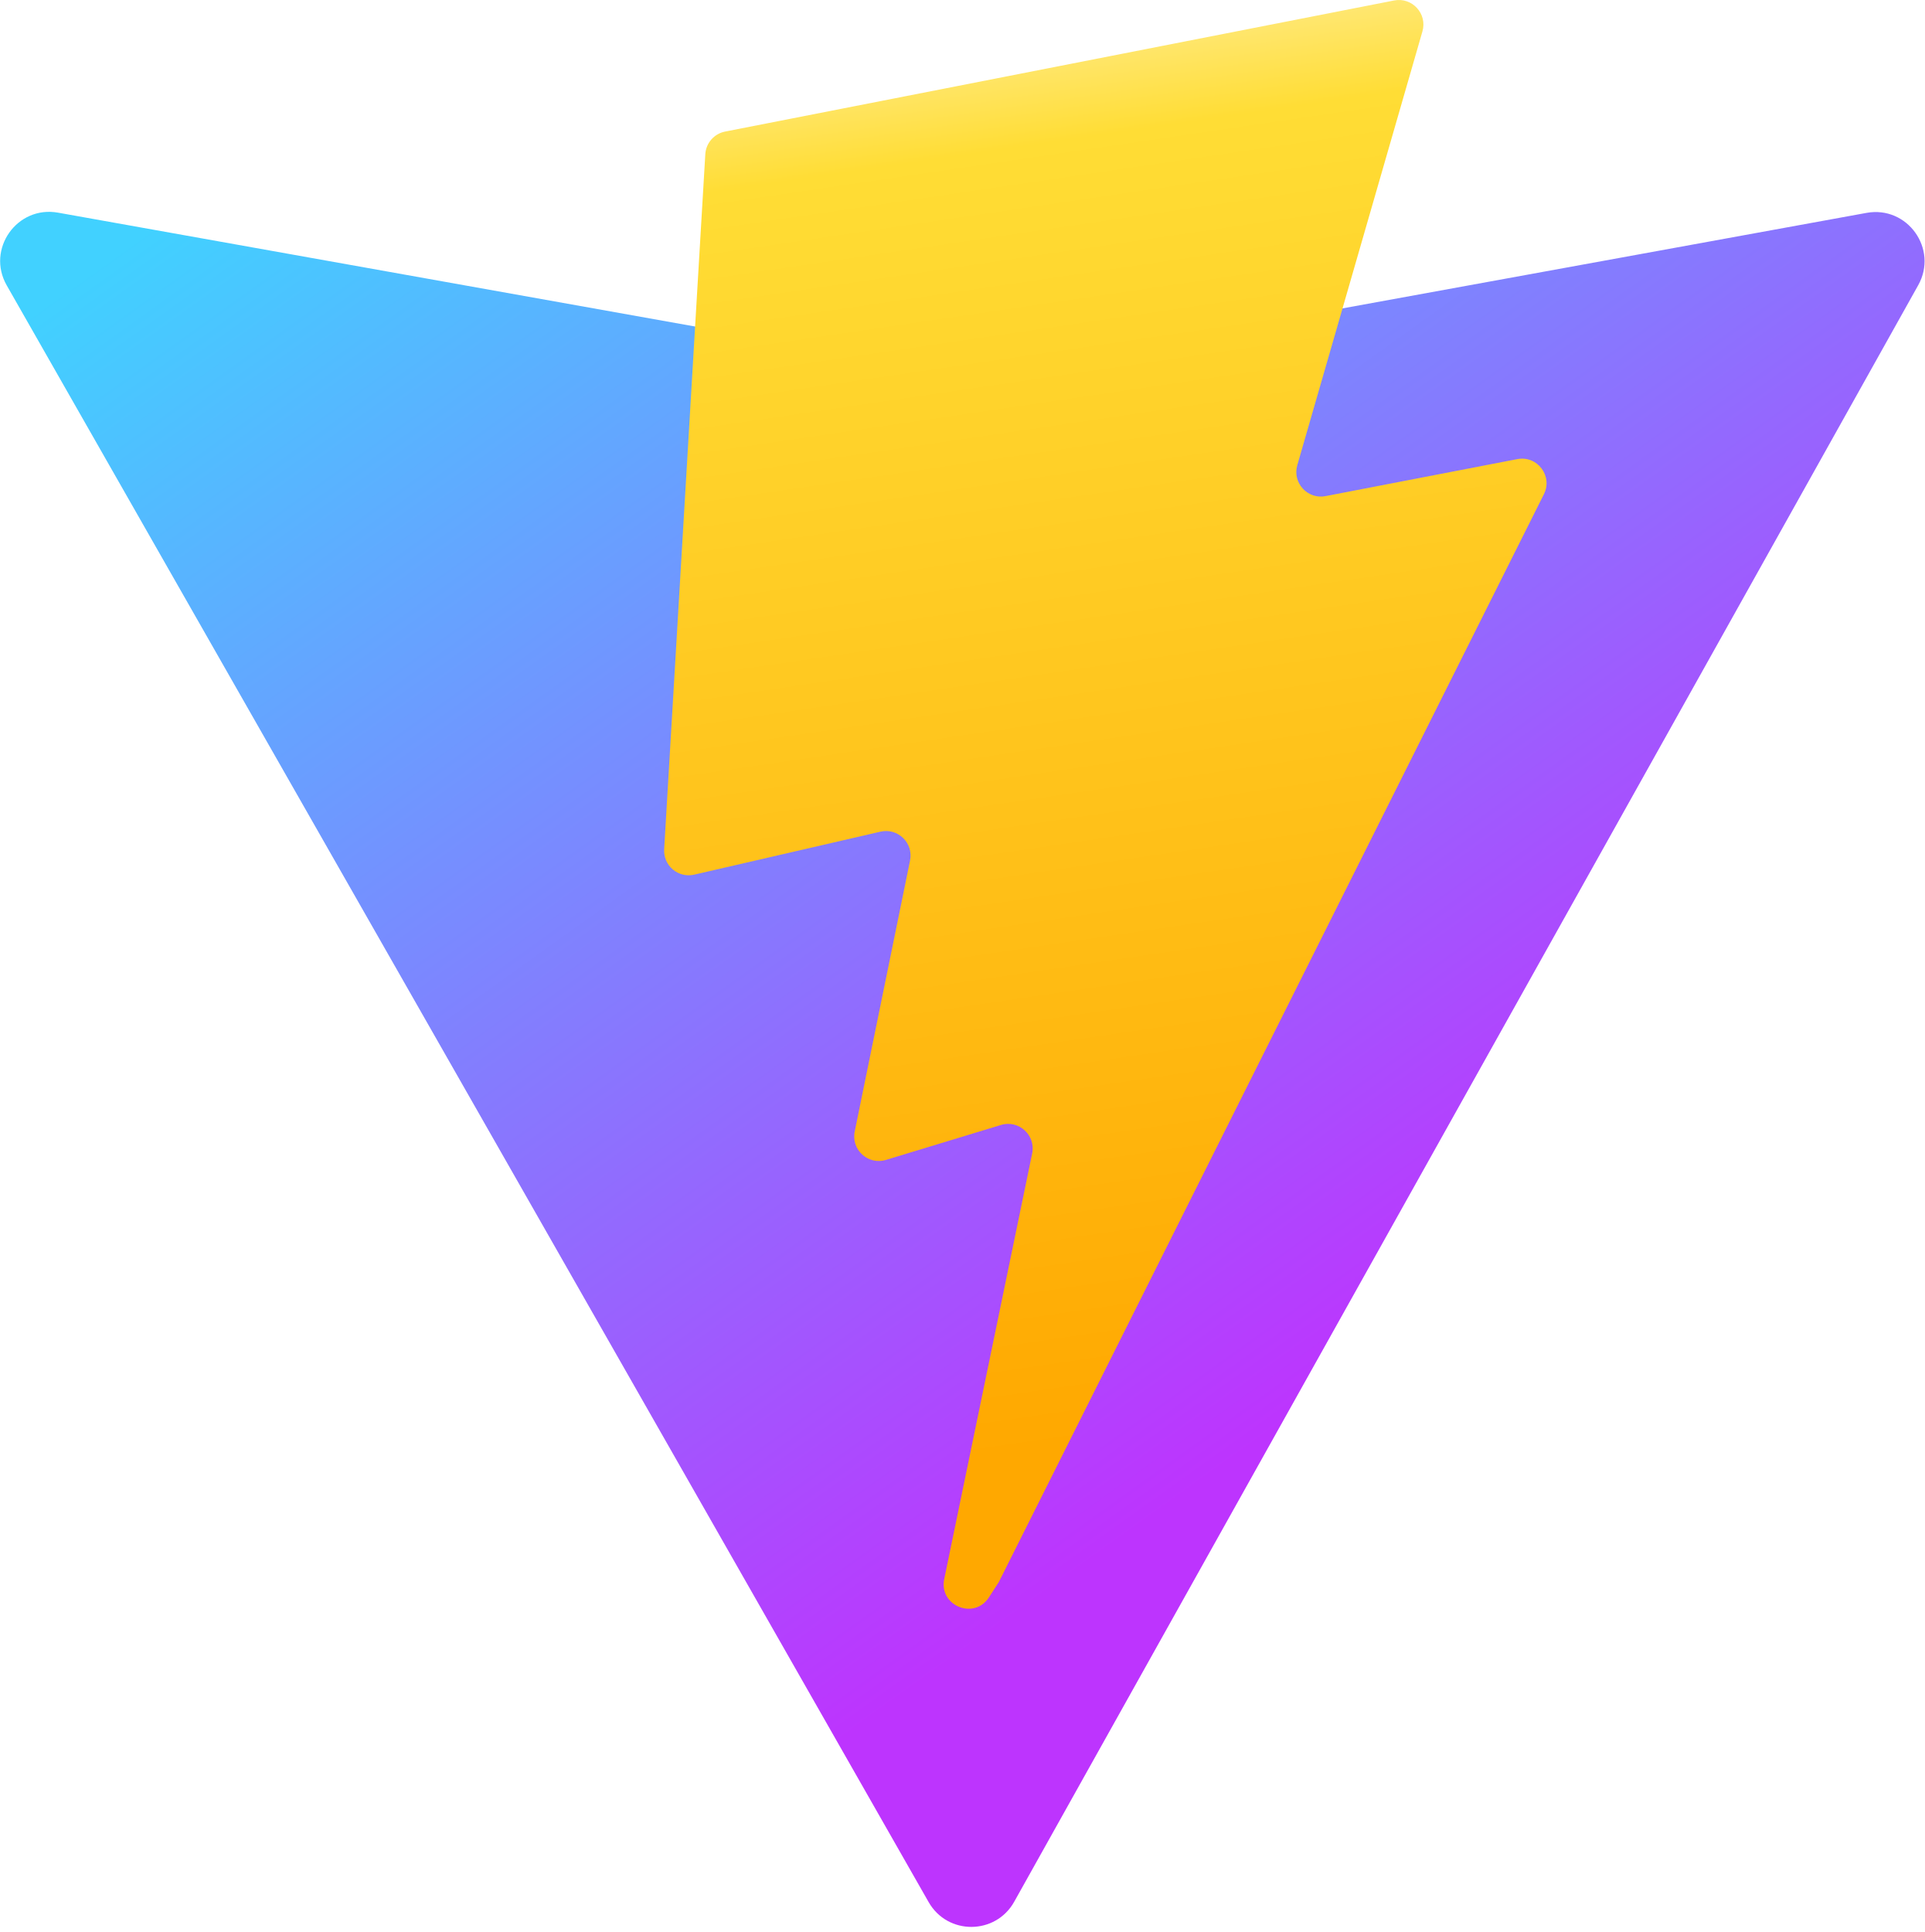
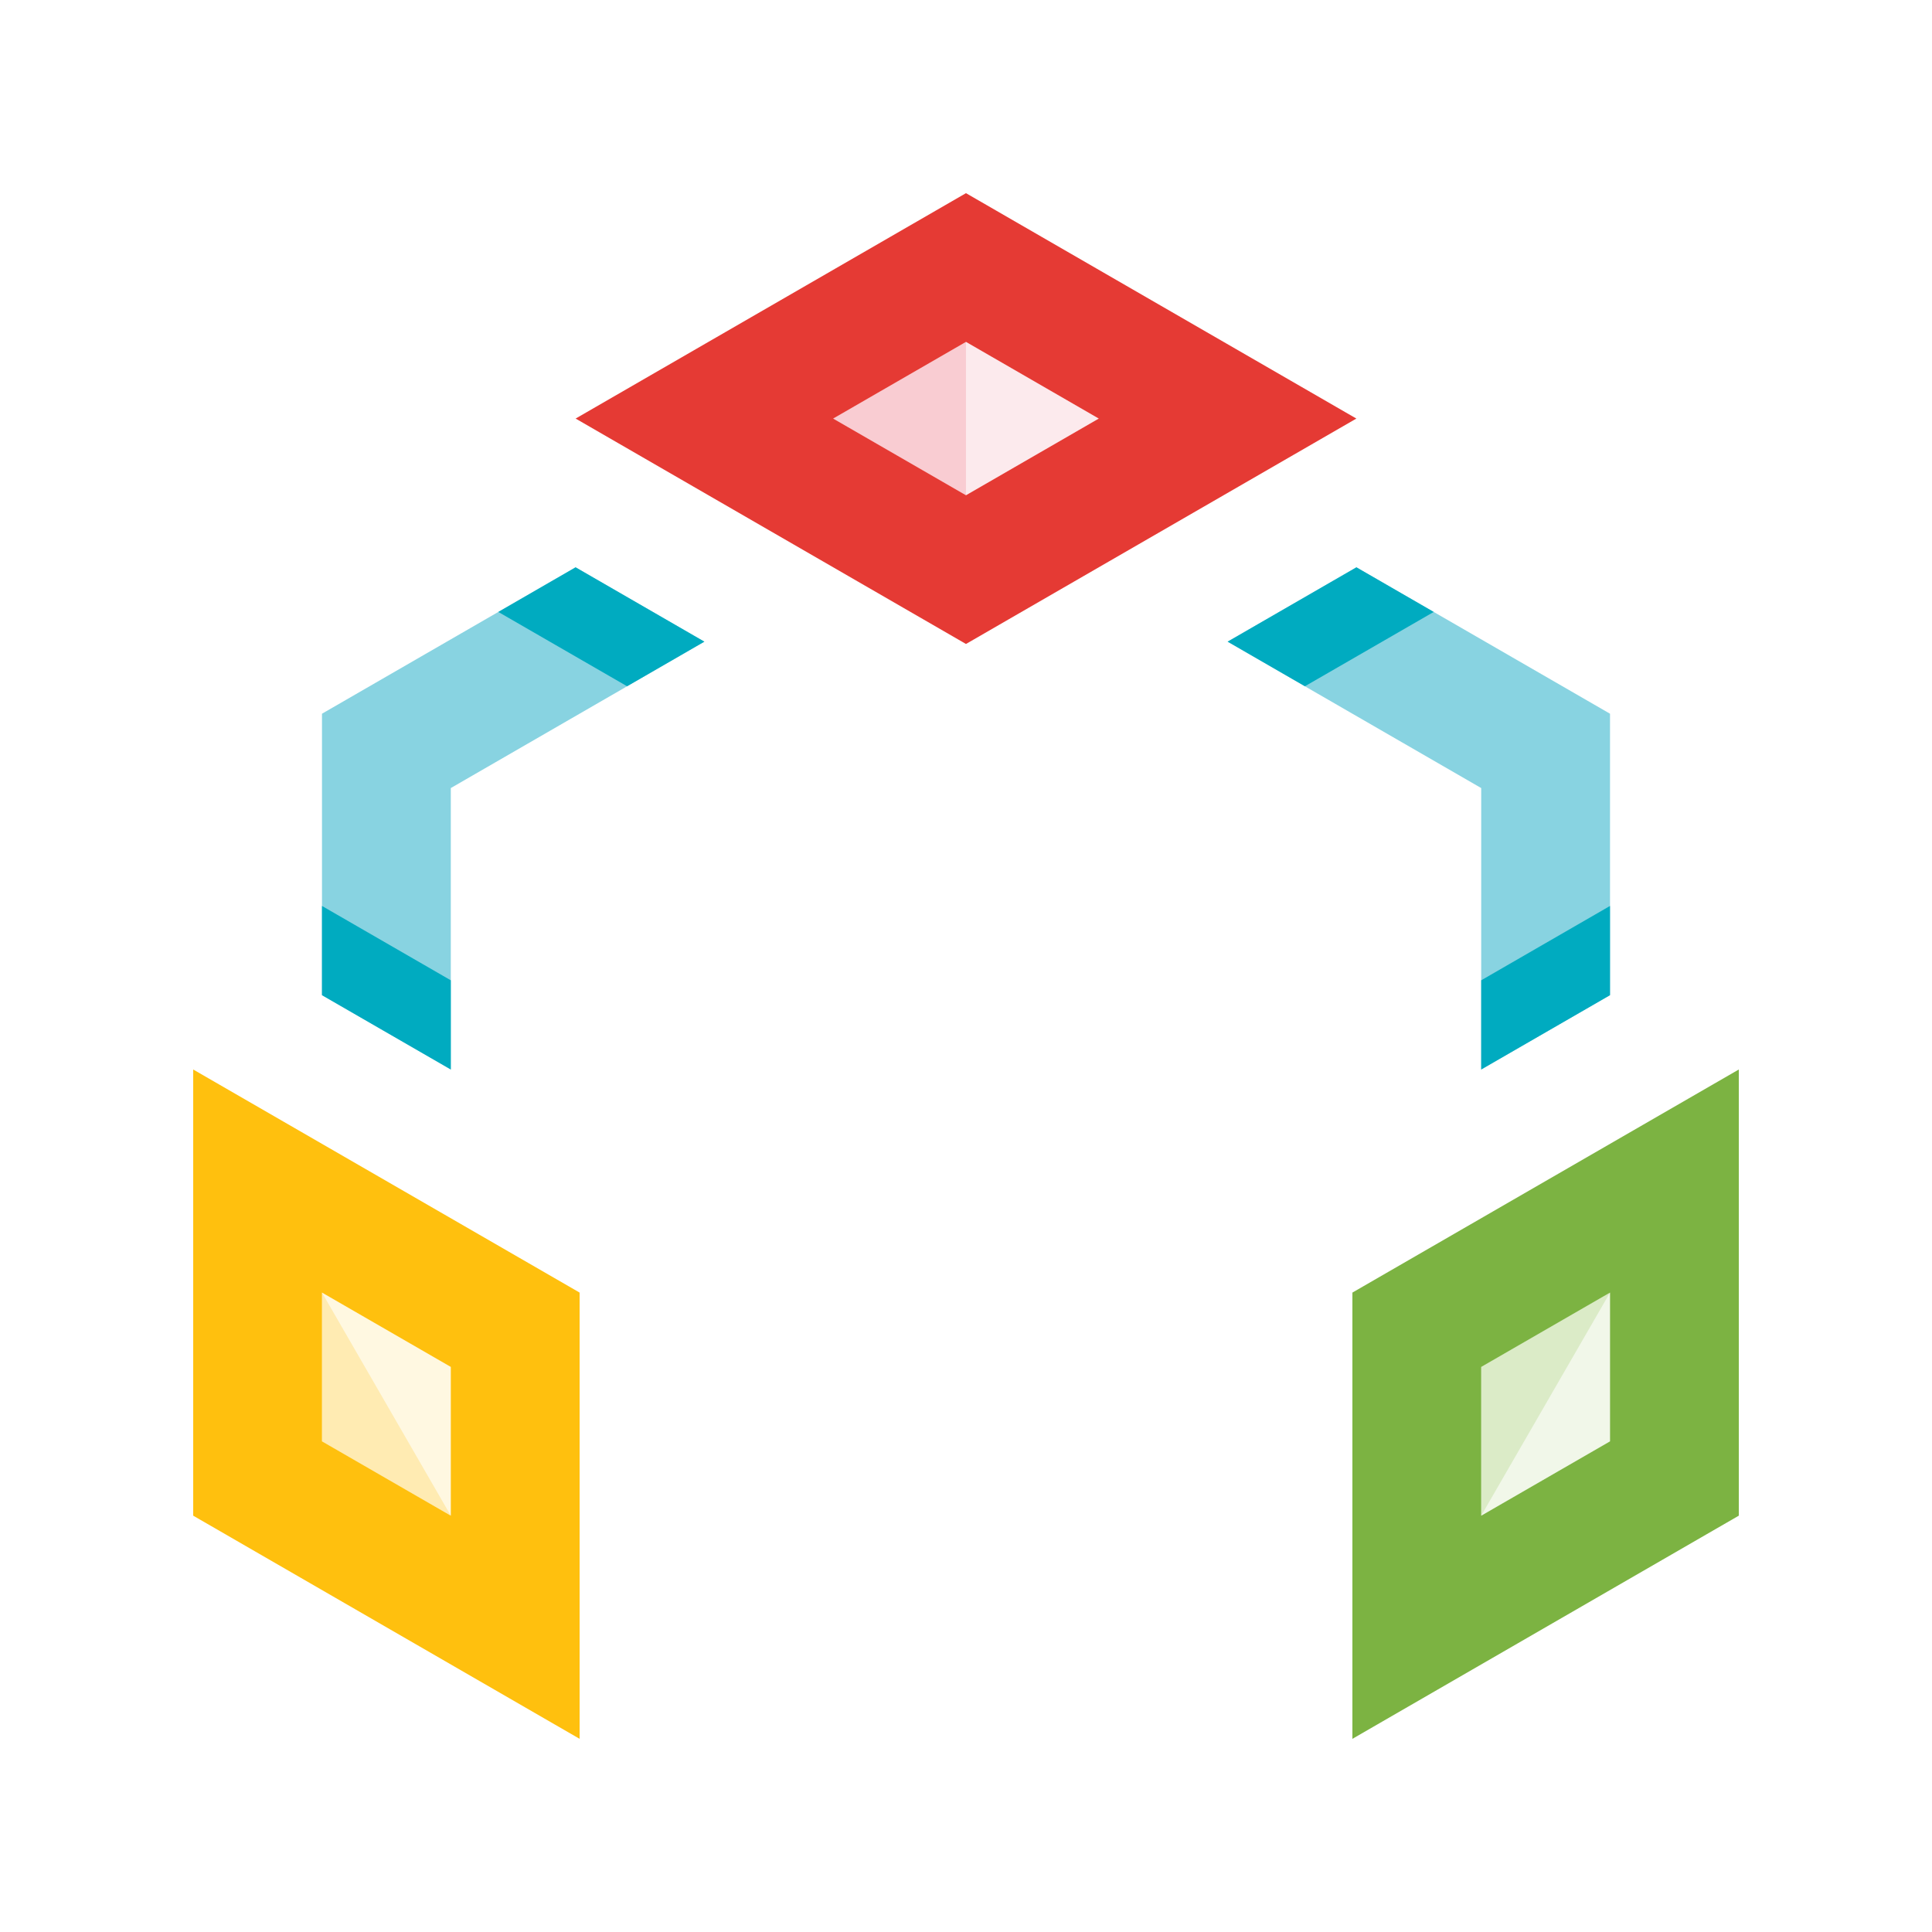
- <svg xmlns="http://www.w3.org/2000/svg" aria-hidden="true" role="img" class="iconify iconify--logos" width="31.88" height="32" preserveAspectRatio="xMidYMid meet" viewBox="0 0 256 257">
-   <defs>
-     <linearGradient id="IconifyId1813088fe1fbc01fb466" x1="-.828%" x2="57.636%" y1="7.652%" y2="78.411%">
-       <stop offset="0%" stop-color="#41D1FF" />
-       <stop offset="100%" stop-color="#BD34FE" />
-     </linearGradient>
-     <linearGradient id="IconifyId1813088fe1fbc01fb467" x1="43.376%" x2="50.316%" y1="2.242%" y2="89.03%">
-       <stop offset="0%" stop-color="#FFEA83" />
-       <stop offset="8.333%" stop-color="#FFDD35" />
-       <stop offset="100%" stop-color="#FFA800" />
-     </linearGradient>
-   </defs>
-   <path fill="url(#IconifyId1813088fe1fbc01fb466)" d="M255.153 37.938L134.897 252.976c-2.483 4.44-8.862 4.466-11.382.048L.875 37.958c-2.746-4.814 1.371-10.646 6.827-9.67l120.385 21.517a6.537 6.537 0 0 0 2.322-.004l117.867-21.483c5.438-.991 9.574 4.796 6.877 9.62Z" />
-   <path fill="url(#IconifyId1813088fe1fbc01fb467)" d="M185.432.063L96.44 17.501a3.268 3.268 0 0 0-2.634 3.014l-5.474 92.456a3.268 3.268 0 0 0 3.997 3.378l24.777-5.718c2.318-.535 4.413 1.507 3.936 3.838l-7.361 36.047c-.495 2.426 1.782 4.5 4.151 3.78l15.304-4.649c2.372-.72 4.652 1.36 4.15 3.788l-11.698 56.621c-.732 3.542 3.979 5.473 5.943 2.437l1.313-2.028l72.516-144.72c1.215-2.423-.88-5.186-3.54-4.672l-25.505 4.922c-2.396.462-4.435-1.77-3.759-4.114l16.646-57.705c.677-2.35-1.37-4.583-3.769-4.113Z" />
+ <svg xmlns="http://www.w3.org/2000/svg" x="0px" y="0px" width="100" height="100" viewBox="0 0 100 100">
+   <polygon fill="#FFF8E1" points="23.333,70.752 16.666,66.904 16.666,74.604 23.333,78.451" />
+   <polygon fill="#FFEBB2" points="16.666,66.904 16.666,74.604 23.333,78.451" />
+   <path fill="#FFC00E" d="M10,55.357v23.094l20.001,11.551V66.904L10,55.357z M23.333,78.451l-6.667-3.848v-7.699l6.667,3.848V78.451z" />
+   <polygon fill="#FCEAED" points="56.872,21.665 49.999,17.696 43.124,21.665 49.999,25.634" />
+   <polygon fill="#F9CCD2" points="49.999,17.696 43.124,21.665 49.999,25.634" />
+   <path fill="#E53A34" d="M49.999,9.998L29.794,21.665l20.205,11.667l20.206-11.667L49.999,9.998z M43.124,21.665l6.875-3.969 l6.873,3.969l-6.873,3.969L43.124,21.665z" />
+   <polygon fill="#88D3E1" points="29.794,29.364 16.666,36.942 16.666,51.51 23.333,55.357 23.333,40.79 36.458,33.212" />
+   <polygon fill="#F1F7E9" points="83.334,66.904 76.667,70.752 76.667,78.451 83.334,74.604" />
+   <polygon fill="#DBEBC7" points="83.334,66.904 76.667,70.752 76.667,78.451" />
+   <path fill="#7CB342" d="M70,66.904v23.098l20-11.551V55.357L70,66.904z M83.334,74.604l-6.667,3.848v-7.699l6.667-3.848V74.604z" />
+   <polygon fill="#88D3E1" points="70.208,29.364 83.334,36.942 83.334,51.51 76.667,55.357 76.667,40.79 63.542,33.212" />
+   <polygon fill="#00ABC0" points="23.333,50.74 16.666,46.892 16.666,51.51 23.333,55.357" />
+   <polygon fill="#00ABC0" points="67.542,35.521 63.542,33.212 70.208,29.364 74.209,31.674" />
+   <polygon fill="#00ABC0" points="76.667,50.74 83.333,46.892 83.333,51.51 76.667,55.357" />
+   <polygon fill="#00ABC0" points="32.458,35.521 36.458,33.212 29.792,29.364 25.792,31.674" />
</svg>
